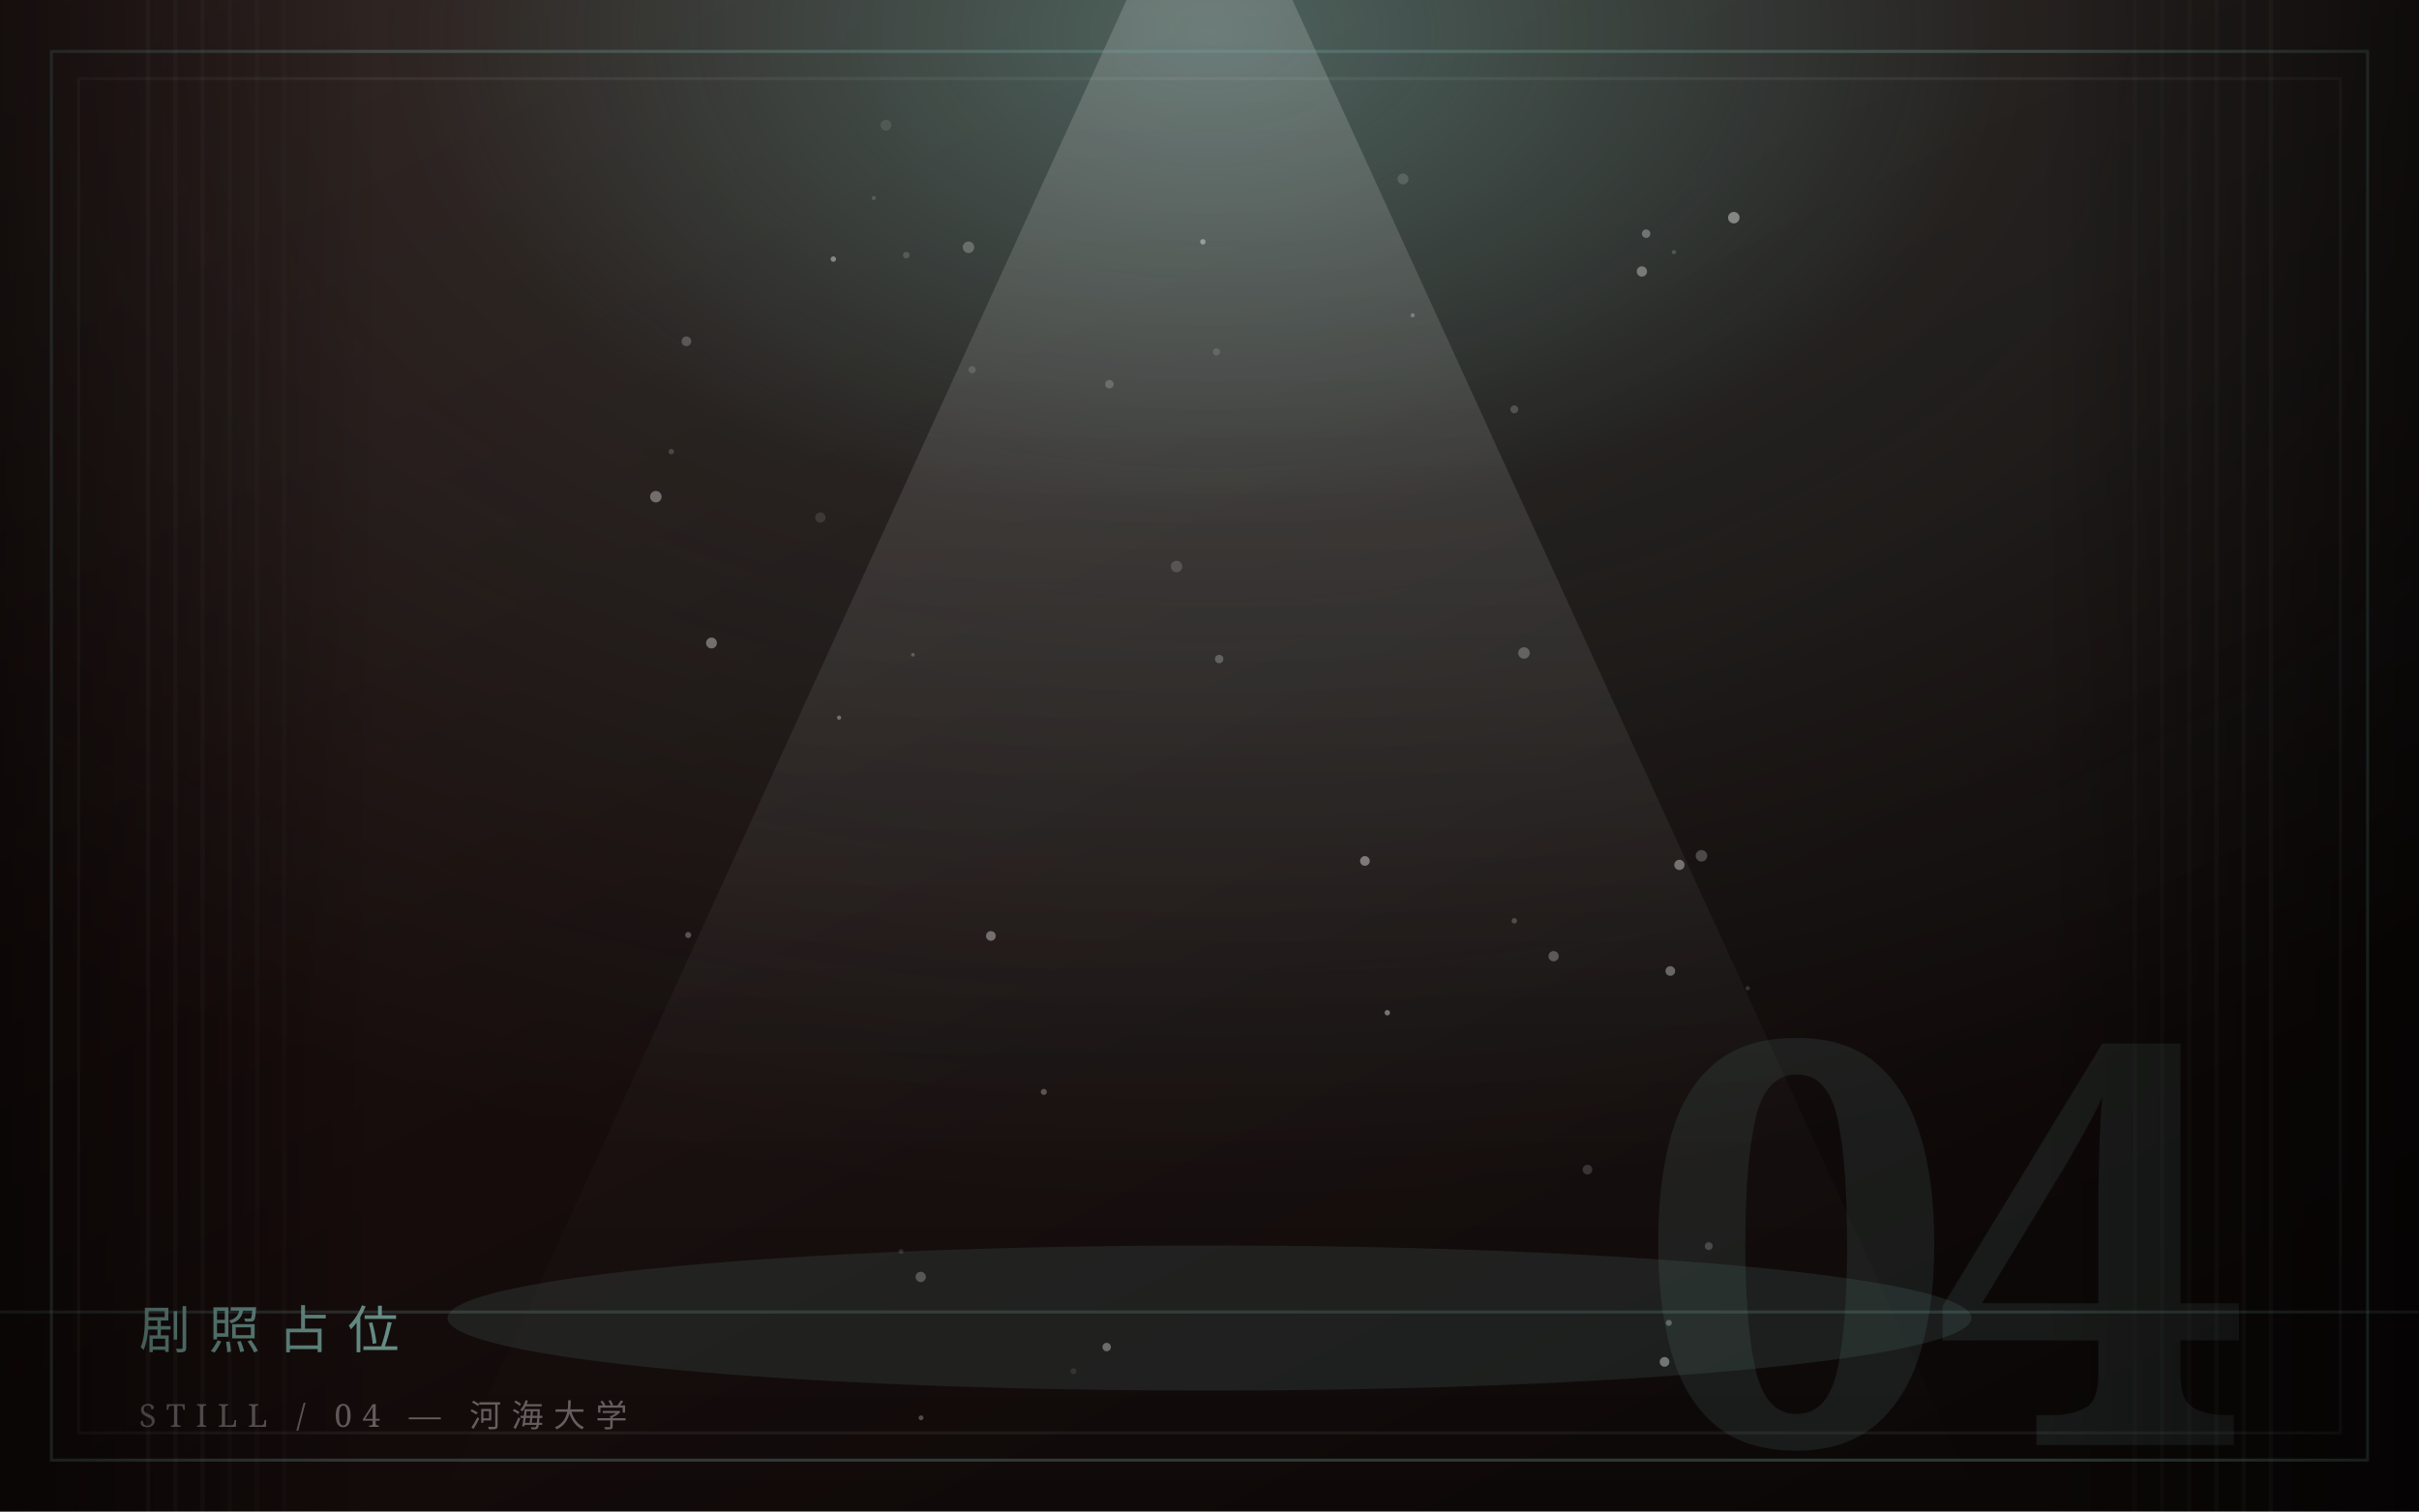
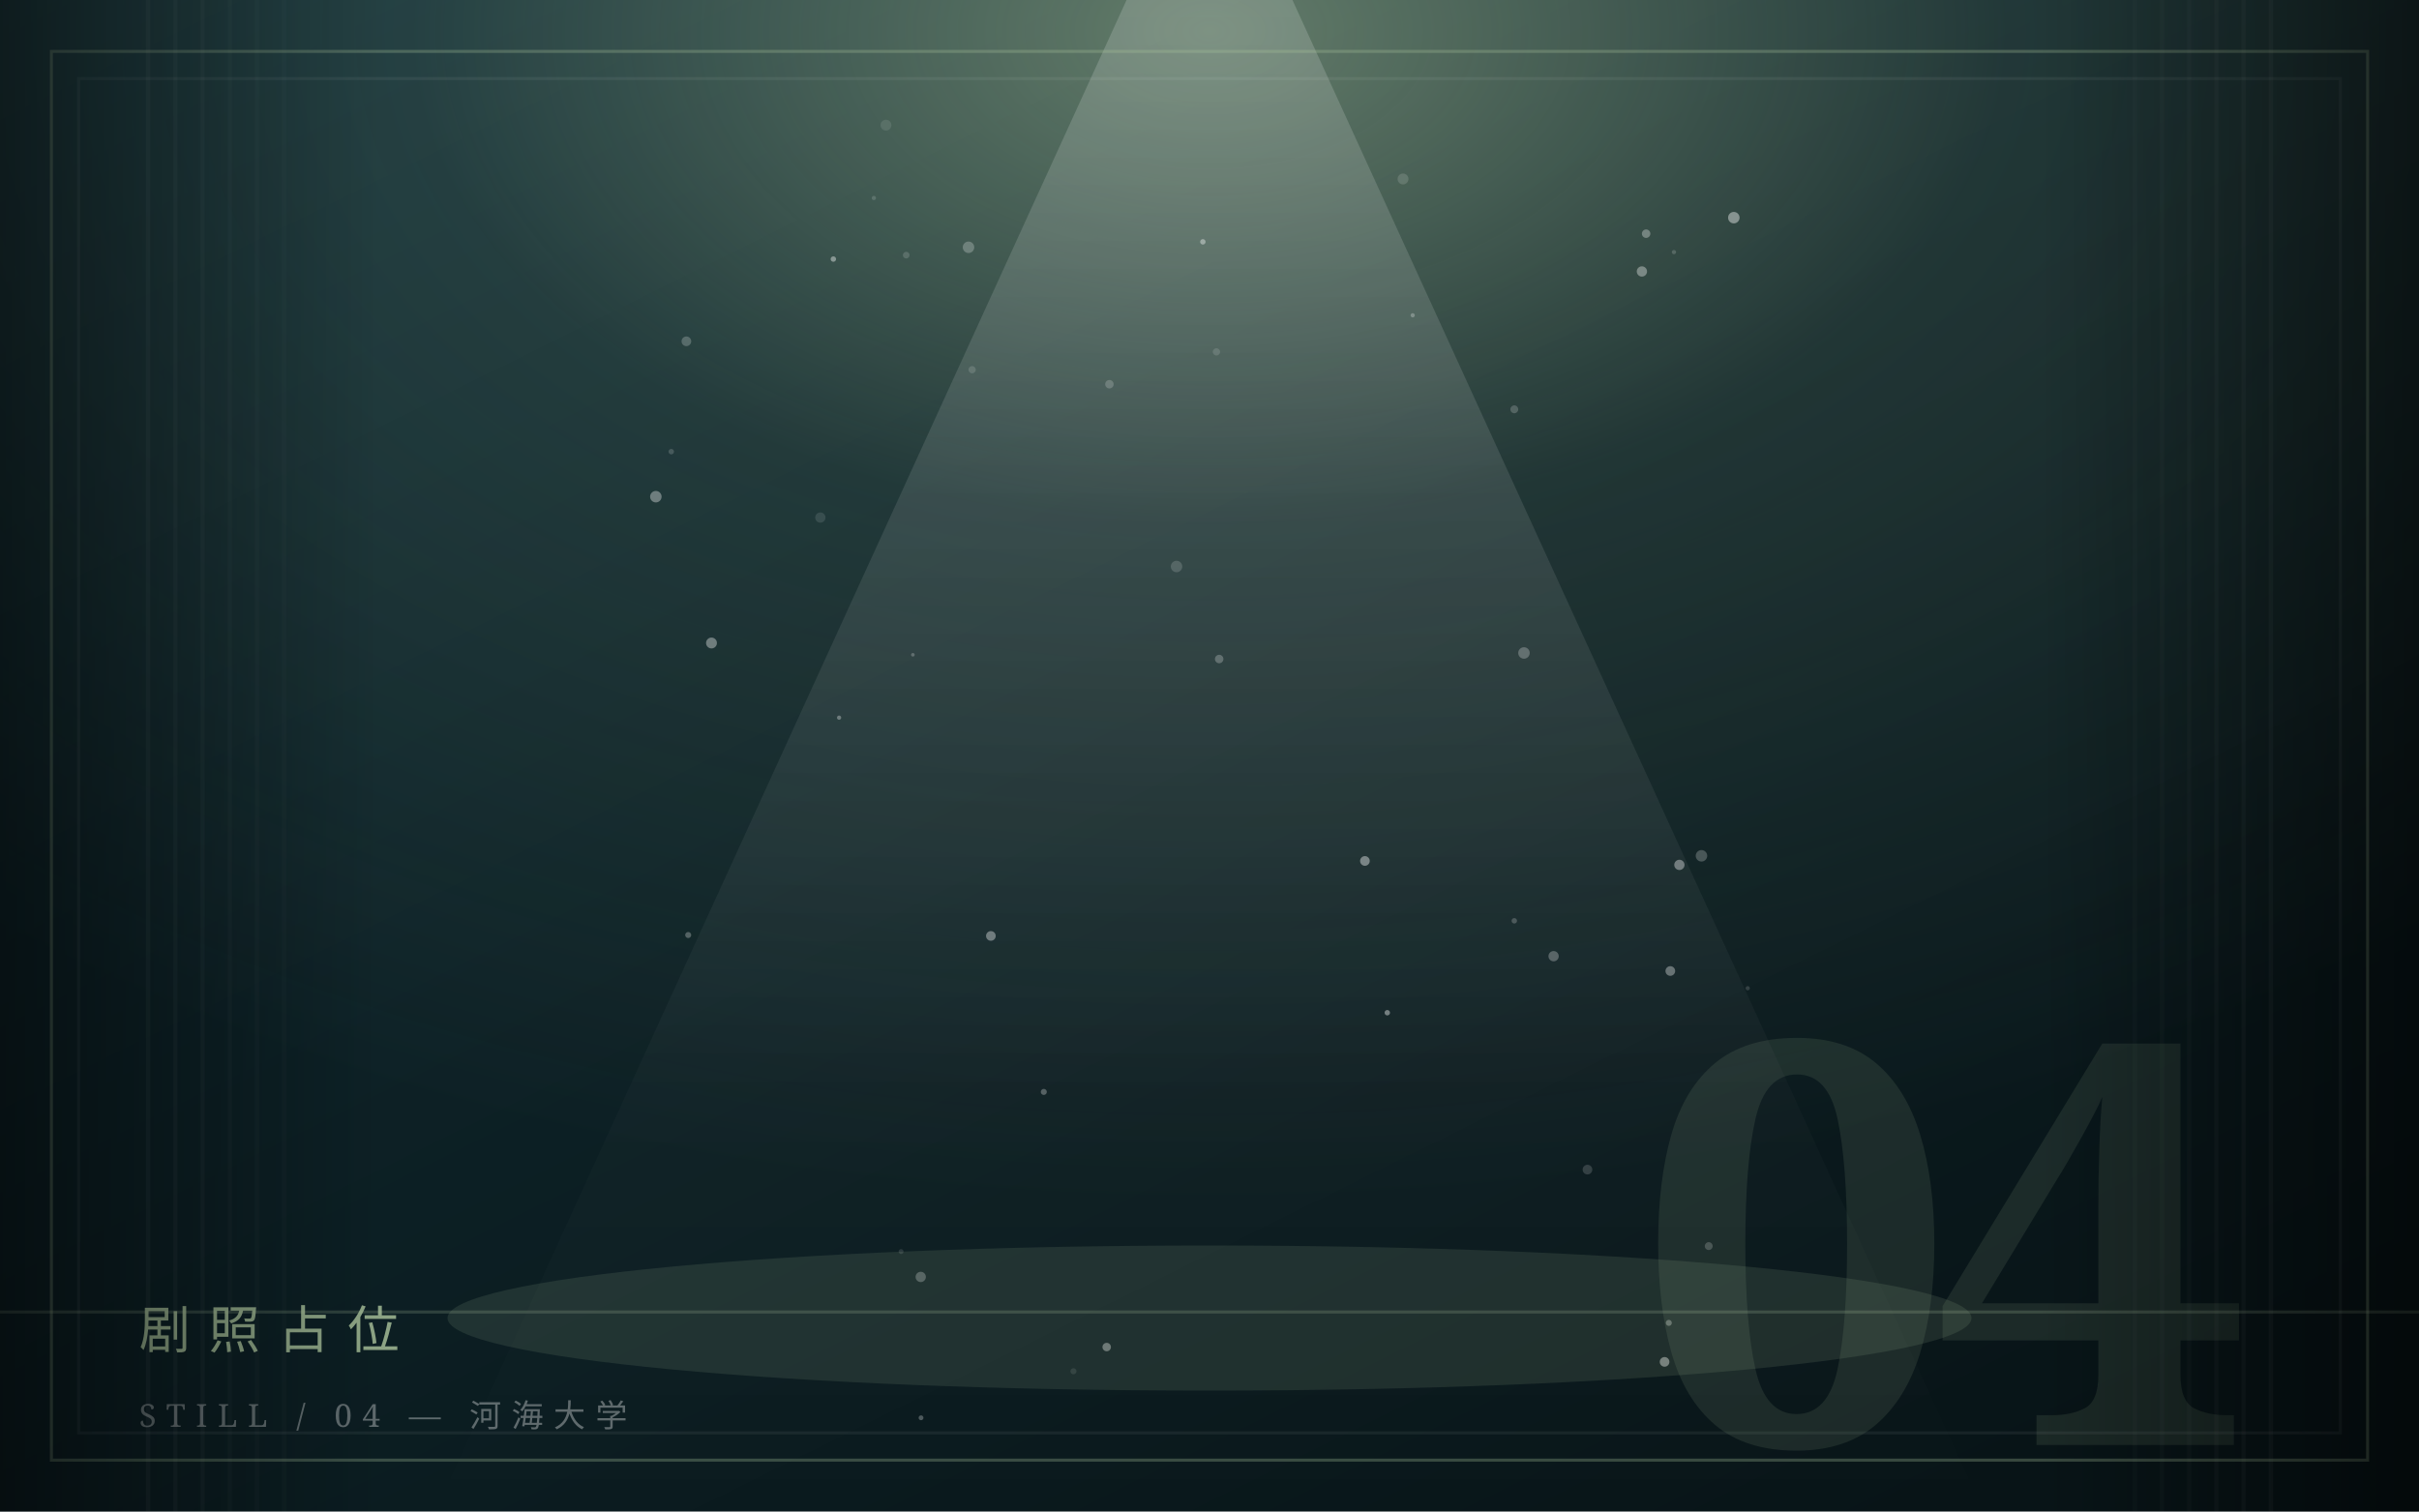
<svg xmlns="http://www.w3.org/2000/svg" viewBox="0 0 800 500" width="800" height="500" role="img" aria-label="河海大学剧照占位图">
  <defs>
    <linearGradient id="bg04" x1="0" y1="0" x2="0.8" y2="1">
-       <stop offset="0" stop-color="#261210" />
-       <stop offset="0.5" stop-color="#170d0c" />
-       <stop offset="1" stop-color="#0b0707" />
+       <stop offset="0" stop-color="#123039" />
+       <stop offset="0.5" stop-color="#0d2126" />
+       <stop offset="1" stop-color="#081417" />
    </linearGradient>
    <radialGradient id="spot04" cx="0.5" cy="0.02" r="0.78">
-       <stop offset="0" stop-color="#76a8a0" stop-opacity="0.55" />
-       <stop offset="0.42" stop-color="#76a8a0" stop-opacity="0.13" />
-       <stop offset="1" stop-color="#76a8a0" stop-opacity="0" />
+       <stop offset="0" stop-color="#a8c19a" stop-opacity="0.55" />
+       <stop offset="0.42" stop-color="#a8c19a" stop-opacity="0.13" />
+       <stop offset="1" stop-color="#a8c19a" stop-opacity="0" />
    </radialGradient>
    <linearGradient id="cone04" x1="0" y1="0" x2="0" y2="1">
      <stop offset="0" stop-color="#ffffff" stop-opacity="0.20" />
      <stop offset="0.75" stop-color="#ffffff" stop-opacity="0.02" />
      <stop offset="1" stop-color="#ffffff" stop-opacity="0" />
    </linearGradient>
    <linearGradient id="veil04" x1="0" y1="0" x2="1" y2="0">
      <stop offset="0" stop-color="#000" stop-opacity="0.55" />
      <stop offset="0.16" stop-color="#000" stop-opacity="0" />
      <stop offset="0.84" stop-color="#000" stop-opacity="0" />
      <stop offset="1" stop-color="#000" stop-opacity="0.55" />
    </linearGradient>
  </defs>
  <rect width="800" height="500" fill="url(#bg04)" />
  <rect width="800" height="500" fill="url(#spot04)" />
  <polygon points="400,-60 656,500 144,500" fill="url(#cone04)" />
  <circle cx="299.7" cy="84.4" r="1.1" fill="#ffffff" opacity="0.15" />
  <circle cx="235.3" cy="212.7" r="1.8" fill="#ffffff" opacity="0.36" />
  <circle cx="500.8" cy="135.4" r="1.3" fill="#ffffff" opacity="0.19" />
  <circle cx="275.6" cy="85.7" r="0.9" fill="#ffffff" opacity="0.40" />
  <circle cx="525.0" cy="386.9" r="1.6" fill="#ffffff" opacity="0.16" />
  <circle cx="327.7" cy="309.6" r="1.6" fill="#ffffff" opacity="0.37" />
  <circle cx="544.4" cy="77.3" r="1.4" fill="#ffffff" opacity="0.31" />
  <circle cx="402.3" cy="116.4" r="1.2" fill="#ffffff" opacity="0.13" />
  <circle cx="565.1" cy="412.2" r="1.3" fill="#ffffff" opacity="0.20" />
  <circle cx="555.4" cy="286.1" r="1.7" fill="#ffffff" opacity="0.37" />
  <circle cx="403.2" cy="218.0" r="1.4" fill="#ffffff" opacity="0.24" />
  <circle cx="271.3" cy="171.2" r="1.7" fill="#ffffff" opacity="0.11" />
  <circle cx="227.6" cy="309.3" r="1.0" fill="#ffffff" opacity="0.27" />
  <circle cx="389.1" cy="187.4" r="1.9" fill="#ffffff" opacity="0.16" />
  <circle cx="366.9" cy="127.1" r="1.4" fill="#ffffff" opacity="0.19" />
  <circle cx="345.2" cy="361.2" r="1.0" fill="#ffffff" opacity="0.28" />
  <circle cx="553.6" cy="83.4" r="0.7" fill="#ffffff" opacity="0.17" />
  <circle cx="500.8" cy="304.6" r="0.9" fill="#ffffff" opacity="0.21" />
  <circle cx="277.5" cy="237.4" r="0.7" fill="#ffffff" opacity="0.32" />
  <circle cx="550.5" cy="450.5" r="1.6" fill="#ffffff" opacity="0.41" />
  <circle cx="216.9" cy="164.3" r="1.9" fill="#ffffff" opacity="0.35" />
  <circle cx="366.0" cy="445.6" r="1.4" fill="#ffffff" opacity="0.36" />
  <circle cx="321.5" cy="122.3" r="1.2" fill="#ffffff" opacity="0.14" />
  <circle cx="355.0" cy="453.6" r="1.0" fill="#ffffff" opacity="0.10" />
  <circle cx="227.0" cy="112.9" r="1.6" fill="#ffffff" opacity="0.22" />
  <circle cx="320.3" cy="81.8" r="1.9" fill="#ffffff" opacity="0.24" />
  <circle cx="289.0" cy="65.5" r="0.7" fill="#ffffff" opacity="0.15" />
  <circle cx="467.2" cy="104.3" r="0.7" fill="#ffffff" opacity="0.26" />
  <circle cx="304.6" cy="469.0" r="0.8" fill="#ffffff" opacity="0.27" />
  <circle cx="504.0" cy="216.0" r="1.9" fill="#ffffff" opacity="0.25" />
  <circle cx="301.9" cy="216.6" r="0.6" fill="#ffffff" opacity="0.23" />
  <circle cx="304.5" cy="422.4" r="1.7" fill="#ffffff" opacity="0.26" />
  <circle cx="222.0" cy="149.4" r="0.9" fill="#ffffff" opacity="0.17" />
  <circle cx="298.0" cy="414.0" r="0.8" fill="#ffffff" opacity="0.12" />
  <circle cx="562.7" cy="283.1" r="1.9" fill="#ffffff" opacity="0.23" />
  <circle cx="552.4" cy="321.2" r="1.6" fill="#ffffff" opacity="0.34" />
  <circle cx="397.8" cy="80.0" r="0.9" fill="#ffffff" opacity="0.38" />
  <circle cx="551.9" cy="437.6" r="1.0" fill="#ffffff" opacity="0.31" />
  <circle cx="513.8" cy="316.3" r="1.7" fill="#ffffff" opacity="0.27" />
  <circle cx="458.8" cy="335.0" r="0.9" fill="#ffffff" opacity="0.40" />
  <circle cx="573.4" cy="72.0" r="1.9" fill="#ffffff" opacity="0.41" />
  <circle cx="464.0" cy="59.2" r="1.8" fill="#ffffff" opacity="0.14" />
  <circle cx="578.0" cy="326.9" r="0.7" fill="#ffffff" opacity="0.15" />
  <circle cx="451.4" cy="284.8" r="1.6" fill="#ffffff" opacity="0.40" />
  <circle cx="293.0" cy="41.4" r="1.8" fill="#ffffff" opacity="0.10" />
  <circle cx="543.0" cy="89.8" r="1.7" fill="#ffffff" opacity="0.35" />
  <g opacity="0.5">
    <path d="M49 0 V500" stroke="#ffffff" stroke-opacity="0.08" stroke-width="1.4" />
    <path d="M58 0 V500" stroke="#ffffff" stroke-opacity="0.07" stroke-width="1.4" />
    <path d="M67 0 V500" stroke="#ffffff" stroke-opacity="0.06" stroke-width="1.4" />
    <path d="M76 0 V500" stroke="#ffffff" stroke-opacity="0.05" stroke-width="1.4" />
    <path d="M85 0 V500" stroke="#ffffff" stroke-opacity="0.04" stroke-width="1.4" />
    <path d="M94 0 V500" stroke="#ffffff" stroke-opacity="0.03" stroke-width="1.4" />
    <path d="M751 0 V500" stroke="#ffffff" stroke-opacity="0.08" stroke-width="1.4" />
    <path d="M742 0 V500" stroke="#ffffff" stroke-opacity="0.07" stroke-width="1.4" />
    <path d="M733 0 V500" stroke="#ffffff" stroke-opacity="0.06" stroke-width="1.4" />
    <path d="M724 0 V500" stroke="#ffffff" stroke-opacity="0.05" stroke-width="1.4" />
    <path d="M715 0 V500" stroke="#ffffff" stroke-opacity="0.04" stroke-width="1.4" />
    <path d="M706 0 V500" stroke="#ffffff" stroke-opacity="0.03" stroke-width="1.4" />
  </g>
-   <path d="M0 434 H800" stroke="#76a8a0" stroke-opacity="0.22" />
-   <ellipse cx="400" cy="436" rx="252" ry="24" fill="#76a8a0" opacity="0.13" />
-   <rect x="17" y="17" width="766" height="466" fill="none" stroke="#76a8a0" stroke-opacity="0.30" />
+   <path d="M0 434 H800" stroke="#a8c19a" stroke-opacity="0.22" />
+   <ellipse cx="400" cy="436" rx="252" ry="24" fill="#a8c19a" opacity="0.13" />
+   <rect x="17" y="17" width="766" height="466" fill="none" stroke="#a8c19a" stroke-opacity="0.30" />
  <rect x="26" y="26" width="748" height="448" fill="none" stroke="#ffffff" stroke-opacity="0.06" />
-   <text x="744" y="478" text-anchor="end" font-family="Georgia, 'Songti SC', serif" font-size="186" font-weight="700" fill="#76a8a0" fill-opacity="0.12" letter-spacing="-6">04</text>
-   <text x="46" y="446" font-family="'Songti SC', 'SimSun', serif" font-size="17" letter-spacing="6" fill="#76a8a0" fill-opacity="0.82">剧照占位</text>
+   <text x="744" y="478" text-anchor="end" font-family="Georgia, 'Songti SC', serif" font-size="186" font-weight="700" fill="#a8c19a" fill-opacity="0.12" letter-spacing="-6">04</text>
+   <text x="46" y="446" font-family="'Songti SC', 'SimSun', serif" font-size="17" letter-spacing="6" fill="#a8c19a" fill-opacity="0.82">剧照占位</text>
  <text x="46" y="472" font-family="Georgia, 'Songti SC', serif" font-size="10.5" letter-spacing="3.4" fill="#ffffff" fill-opacity="0.34">STILL / 04 — 河海大学</text>
  <rect width="800" height="500" fill="url(#veil04)" />
</svg>
